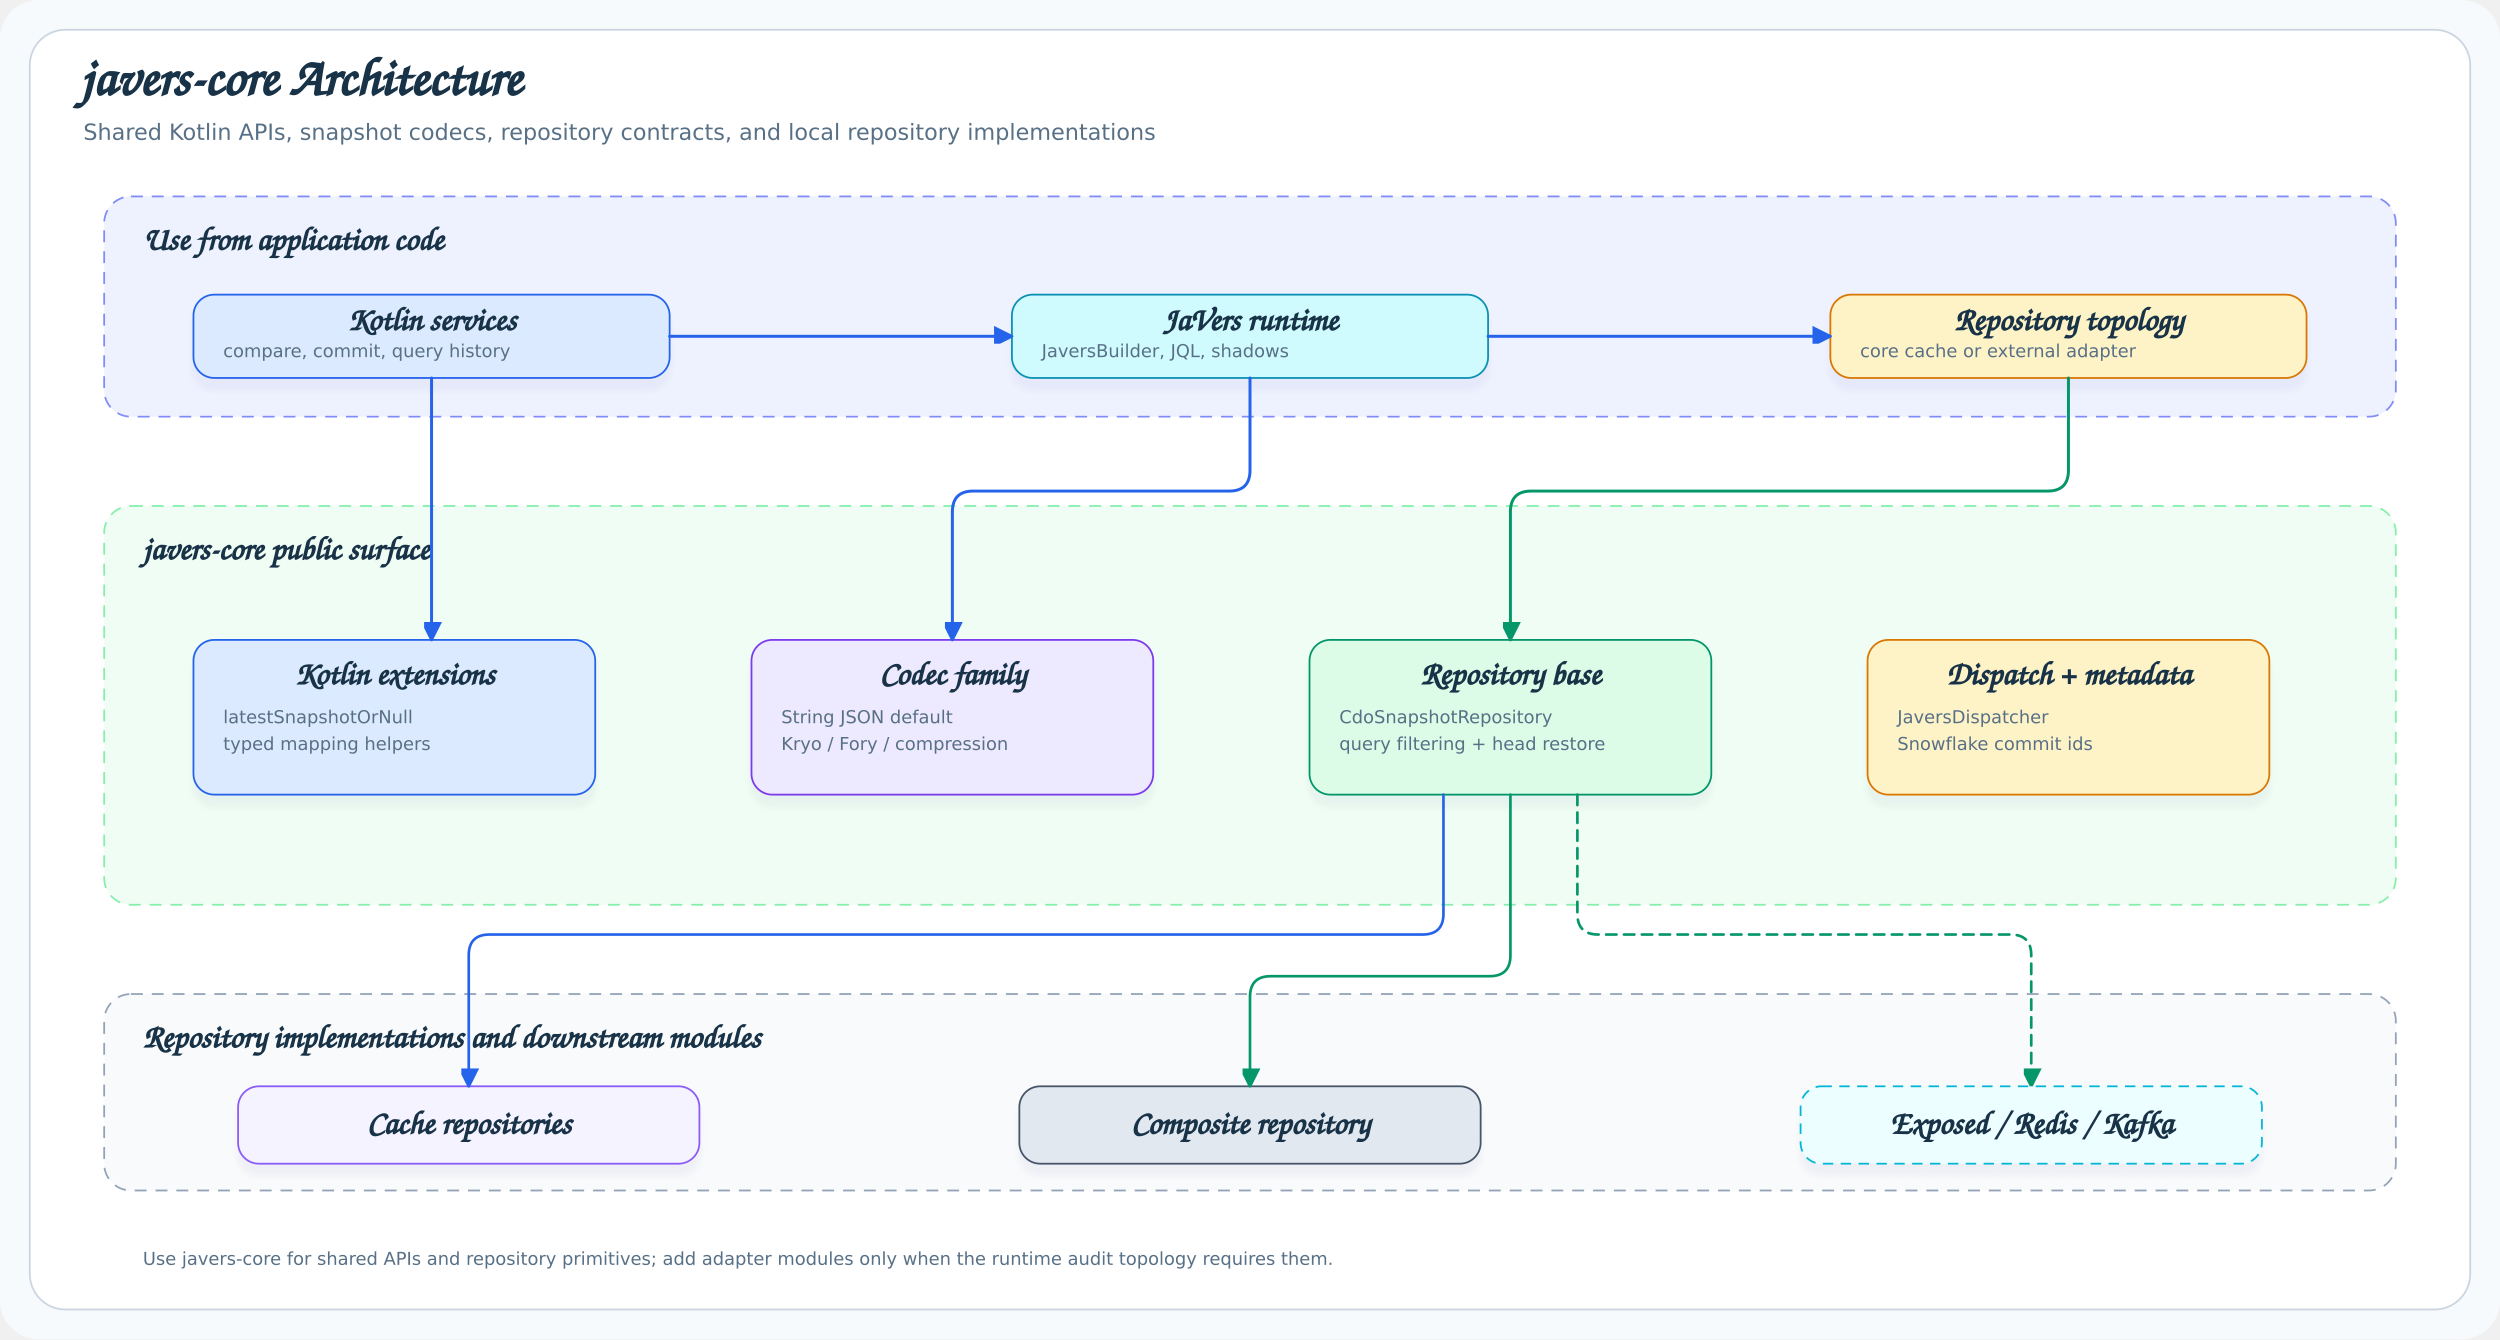
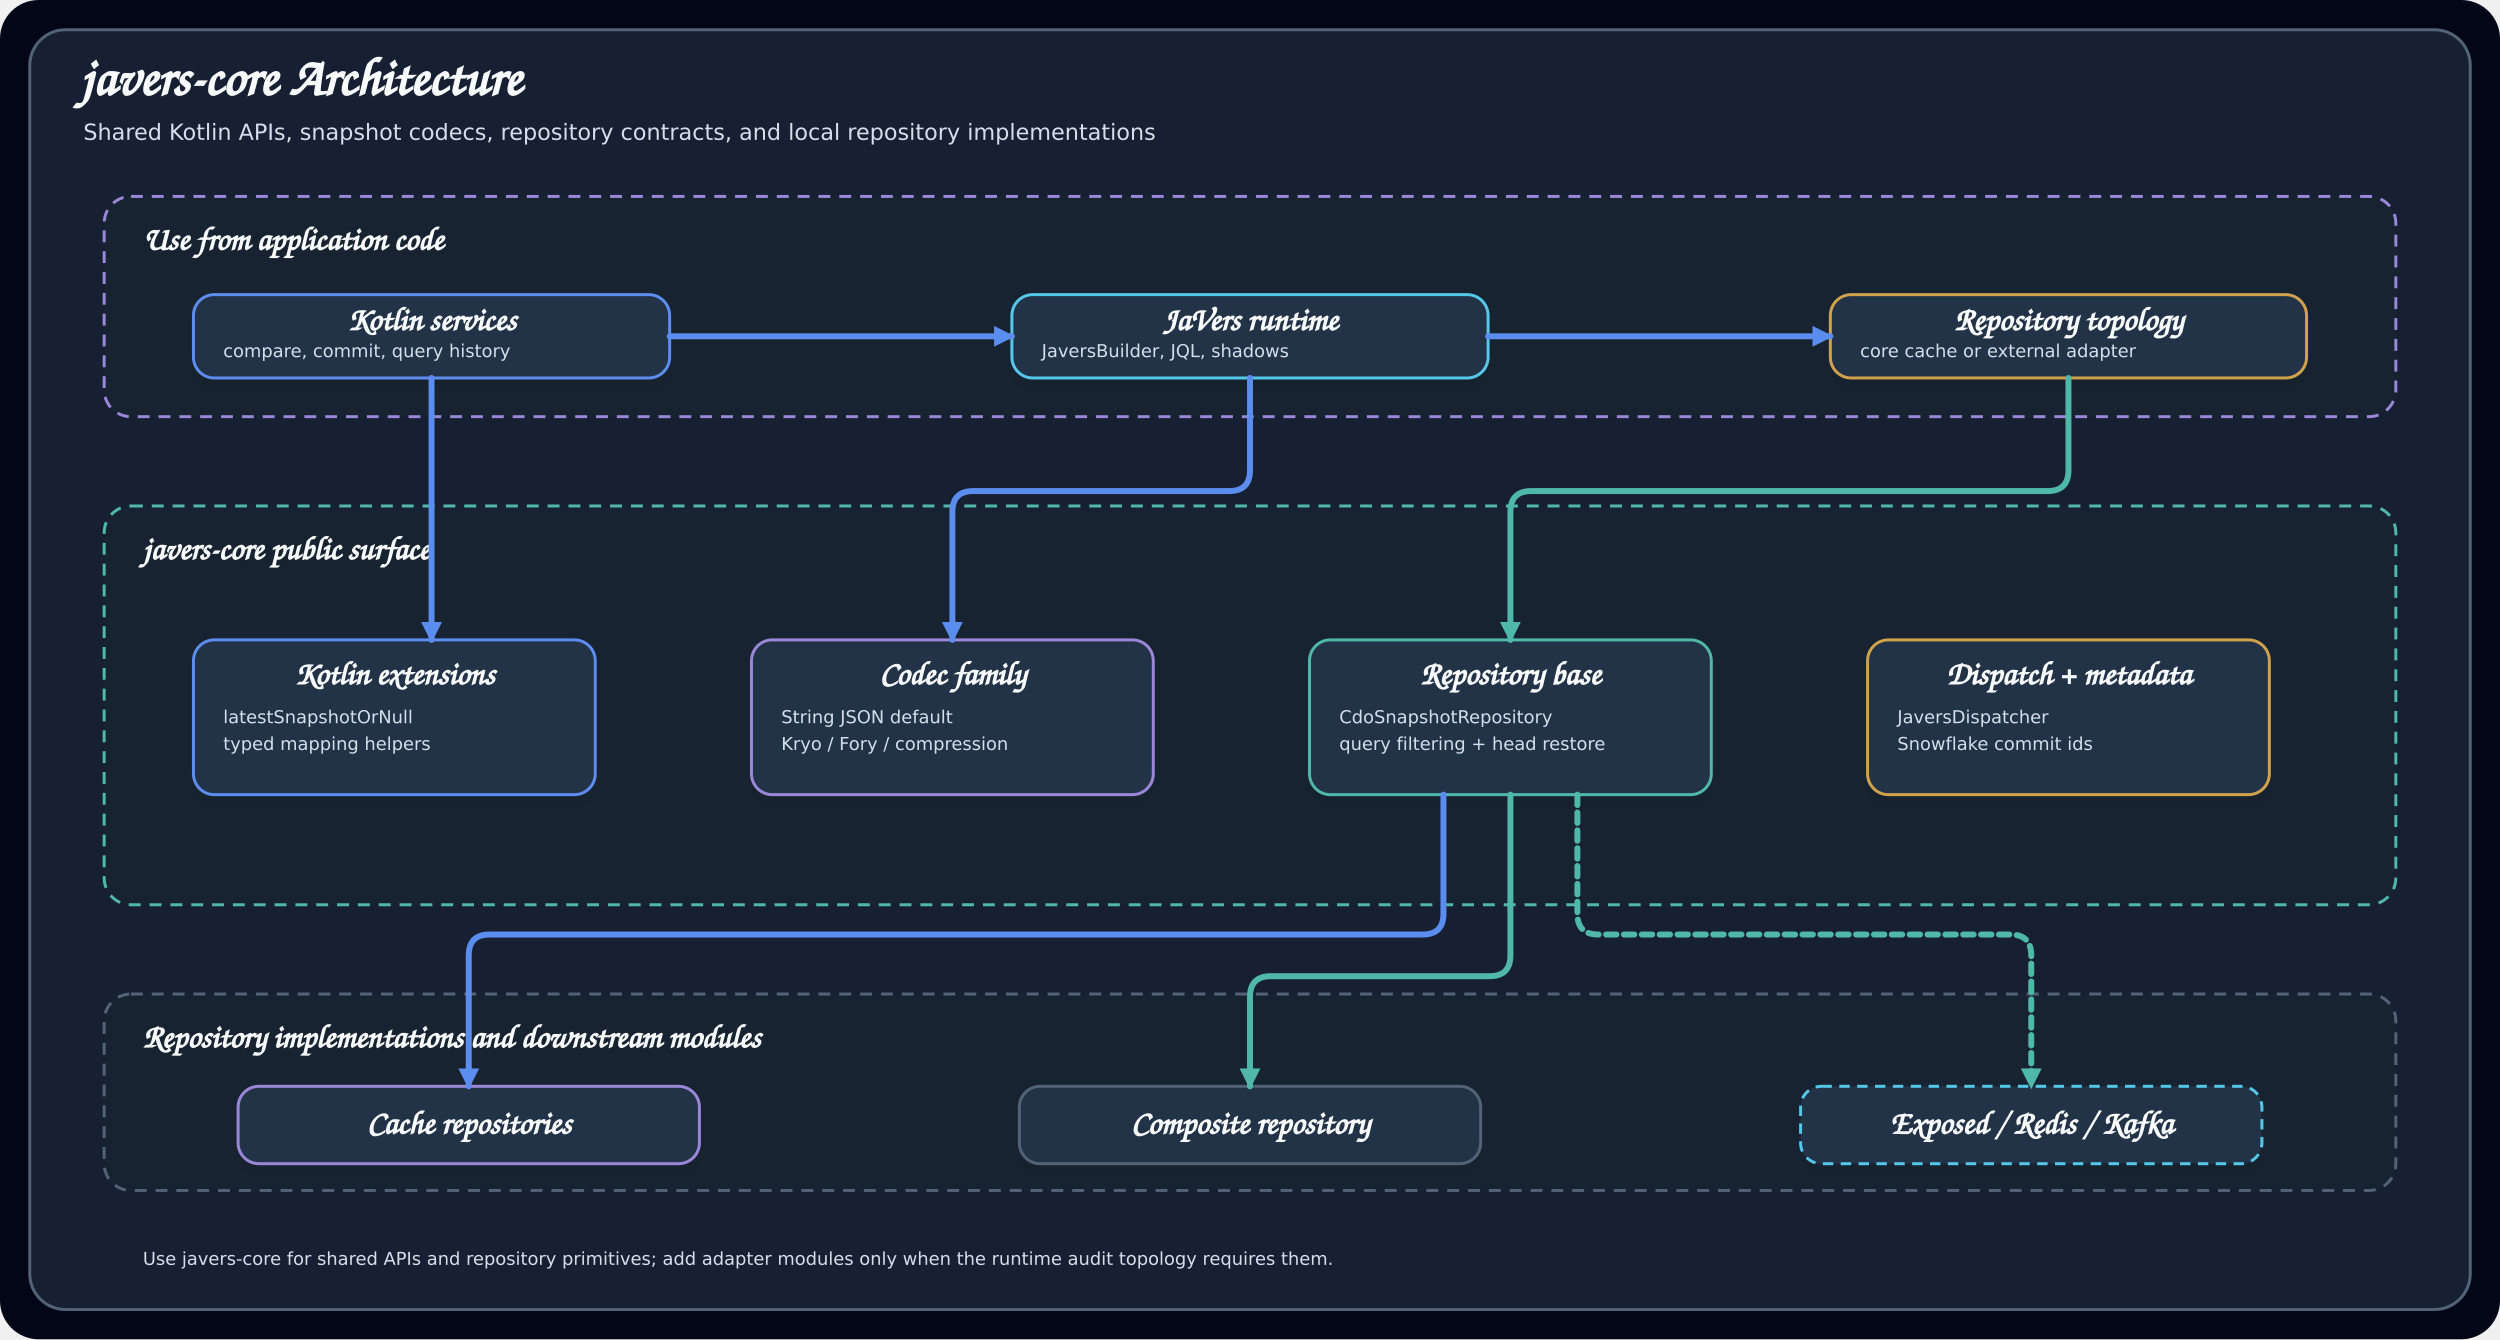
<svg xmlns="http://www.w3.org/2000/svg" width="1680" height="900" viewBox="0 0 1680 900" role="img" aria-label="javers-core module architecture">
  <defs>
    <filter id="softShadow" x="-20%" y="-20%" width="140%" height="140%">
-       <feDropShadow dx="0" dy="8" stdDeviation="2" flood-color="#334155" flood-opacity="0.04" />
+       <feDropShadow dx="0" dy="8" stdDeviation="2" flood-color="#000814" flood-opacity="0.04" />
    </filter>
-     <marker id="arrowBlue" markerUnits="userSpaceOnUse" markerWidth="12" markerHeight="12" refX="12" refY="7" orient="auto">
-       <path d="M 0 0 L 14 7 L 0 14 Z" fill="#2563eb" stroke-dasharray="none" style="stroke-dasharray:none" />
+     <marker id="arrowBlue" markerUnits="userSpaceOnUse" markerWidth="14" markerHeight="14" refX="12" refY="7" orient="auto">
+       <path d="M 0 0 L 14 7 L 0 14 Z" fill="#5b8def" stroke-dasharray="none" style="stroke-dasharray:none" />
    </marker>
-     <marker id="arrowGreen" markerUnits="userSpaceOnUse" markerWidth="12" markerHeight="12" refX="12" refY="7" orient="auto">
-       <path d="M 0 0 L 14 7 L 0 14 Z" fill="#059669" stroke-dasharray="none" style="stroke-dasharray:none" />
+     <marker id="arrowGreen" markerUnits="userSpaceOnUse" markerWidth="14" markerHeight="14" refX="12" refY="7" orient="auto">
+       <path d="M 0 0 L 14 7 L 0 14 Z" fill="#4fb8a8" stroke-dasharray="none" style="stroke-dasharray:none" />
    </marker>
    <style>
- .title{font-family:'Architects Daughter','Comic Sans MS',cursive;font-size:36px;fill:#183247;font-weight:700}
- .subtitle{font-family:'Comic Mono','Comic Sans MS','DejaVu Sans',sans-serif;font-size:15px;fill:#587086}
- .lane{font-family:'Architects Daughter','Comic Sans MS',cursive;font-size:22px;fill:#183247;font-weight:700}
- .label{font-family:'Architects Daughter','Comic Sans MS',cursive;font-size:22px;fill:#183247;font-weight:700}
- .small{font-family:'Comic Mono','Comic Sans MS','DejaVu Sans',sans-serif;font-size:12px;fill:#587086}
+ .title{font-family:'Architects Daughter','Comic Sans MS',cursive;font-size:36px;fill:#f8fafc;font-weight:700}
+ .subtitle{font-family:'Comic Mono','Comic Sans MS','DejaVu Sans',sans-serif;font-size:15px;fill:#d5dfeb}
+ .lane{font-family:'Architects Daughter','Comic Sans MS',cursive;font-size:22px;fill:#f8fafc;font-weight:700}
+ .label{font-family:'Architects Daughter','Comic Sans MS',cursive;font-size:22px;fill:#f8fafc;font-weight:700}
+ .small{font-family:'Comic Mono','Comic Sans MS','DejaVu Sans',sans-serif;font-size:12px;fill:#d5dfeb}
</style>
  </defs>
-   <rect x="0" y="0" width="1680" height="900" rx="26" fill="#f7fafc" />
-   <rect x="20" y="20" width="1640" height="860" rx="24" fill="#ffffff" stroke="#cbd5e1" stroke-width="1.2" />
+   <rect x="0" y="0" width="1680" height="900" rx="26" fill="#020617" />
+   <rect x="20" y="20" width="1640" height="860" rx="24" fill="#172033" stroke="#536377" stroke-width="2" />
  <text class="title" x="54" y="64">javers-core Architecture</text>
  <text class="subtitle" x="56" y="94">Shared Kotlin APIs, snapshot codecs, repository contracts, and local repository implementations</text>
-   <rect x="70" y="132" width="1540" height="148" rx="18" fill="#eef2ff" stroke="#818cf8" stroke-width="1.2" stroke-dasharray="8 6" />
+   <rect x="70" y="132" width="1540" height="148" rx="18" fill="#182331" stroke="#9b87d8" stroke-width="2" stroke-dasharray="8 6" />
  <text class="lane" x="96" y="168">Use from application code</text>
-   <rect x="130" y="198" width="320" height="56" rx="14" fill="#dbeafe" stroke="#2563eb" stroke-width="1.2" filter="url(#softShadow)" />
+   <rect class="card" x="130" y="198" width="320" height="56" rx="14" fill="#223047" stroke="#5b8def" stroke-width="2" filter="url(#softShadow)" />
  <text class="label" x="290" y="222" text-anchor="middle">Kotlin services</text>
  <text class="small" x="150" y="240">compare, commit, query history</text>
-   <rect x="680" y="198" width="320" height="56" rx="14" fill="#cffafe" stroke="#0891b2" stroke-width="1.2" filter="url(#softShadow)" />
+   <rect class="card" x="680" y="198" width="320" height="56" rx="14" fill="#223047" stroke="#55c7e8" stroke-width="2" filter="url(#softShadow)" />
  <text class="label" x="840" y="222" text-anchor="middle">JaVers runtime</text>
  <text class="small" x="700" y="240">JaversBuilder, JQL, shadows</text>
-   <rect x="1230" y="198" width="320" height="56" rx="14" fill="#fef3c7" stroke="#d97706" stroke-width="1.2" filter="url(#softShadow)" />
+   <rect class="card" x="1230" y="198" width="320" height="56" rx="14" fill="#223047" stroke="#d0a24c" stroke-width="2" filter="url(#softShadow)" />
  <text class="label" x="1390" y="222" text-anchor="middle">Repository topology</text>
  <text class="small" x="1250" y="240">core cache or external adapter</text>
-   <rect x="70" y="340" width="1540" height="268" rx="18" fill="#f0fdf4" stroke="#86efac" stroke-width="1.2" stroke-dasharray="8 6" />
+   <rect x="70" y="340" width="1540" height="268" rx="18" fill="#182331" stroke="#4fb8a8" stroke-width="2" stroke-dasharray="8 6" />
  <text class="lane" x="96" y="376">javers-core public surface</text>
-   <rect x="130" y="430" width="270" height="104" rx="14" fill="#dbeafe" stroke="#2563eb" stroke-width="1.2" filter="url(#softShadow)" />
+   <rect class="card" x="130" y="430" width="270" height="104" rx="14" fill="#223047" stroke="#5b8def" stroke-width="2" filter="url(#softShadow)" />
  <text class="label" x="265" y="460" text-anchor="middle">Kotlin extensions</text>
  <text class="small" x="150" y="486">latestSnapshotOrNull</text>
  <text class="small" x="150" y="504">typed mapping helpers</text>
-   <rect x="505" y="430" width="270" height="104" rx="14" fill="#ede9fe" stroke="#7c3aed" stroke-width="1.2" filter="url(#softShadow)" />
+   <rect class="card" x="505" y="430" width="270" height="104" rx="14" fill="#223047" stroke="#9b87d8" stroke-width="2" filter="url(#softShadow)" />
  <text class="label" x="640" y="460" text-anchor="middle">Codec family</text>
  <text class="small" x="525" y="486">String JSON default</text>
  <text class="small" x="525" y="504">Kryo / Fory / compression</text>
-   <rect x="880" y="430" width="270" height="104" rx="14" fill="#dcfce7" stroke="#059669" stroke-width="1.2" filter="url(#softShadow)" />
+   <rect class="card" x="880" y="430" width="270" height="104" rx="14" fill="#223047" stroke="#4fb8a8" stroke-width="2" filter="url(#softShadow)" />
  <text class="label" x="1015" y="460" text-anchor="middle">Repository base</text>
  <text class="small" x="900" y="486">CdoSnapshotRepository</text>
  <text class="small" x="900" y="504">query filtering + head restore</text>
-   <rect x="1255" y="430" width="270" height="104" rx="14" fill="#fef3c7" stroke="#d97706" stroke-width="1.2" filter="url(#softShadow)" />
+   <rect class="card" x="1255" y="430" width="270" height="104" rx="14" fill="#223047" stroke="#d0a24c" stroke-width="2" filter="url(#softShadow)" />
  <text class="label" x="1390" y="460" text-anchor="middle">Dispatch + metadata</text>
  <text class="small" x="1275" y="486">JaversDispatcher</text>
  <text class="small" x="1275" y="504">Snowflake commit ids</text>
-   <rect x="70" y="668" width="1540" height="132" rx="18" fill="#f8fafc" stroke="#94a3b8" stroke-width="1.2" stroke-dasharray="8 6" />
+   <rect x="70" y="668" width="1540" height="132" rx="18" fill="#182331" stroke="#536377" stroke-width="2" stroke-dasharray="8 6" />
  <text class="lane" x="96" y="704">Repository implementations and downstream modules</text>
-   <rect x="160" y="730" width="310" height="52" rx="14" fill="#f5f3ff" stroke="#8b5cf6" stroke-width="1.2" filter="url(#softShadow)" />
+   <rect class="card" x="160" y="730" width="310" height="52" rx="14" fill="#223047" stroke="#9b87d8" stroke-width="2" filter="url(#softShadow)" />
  <text class="label" x="315" y="762" text-anchor="middle">Cache repositories</text>
-   <rect x="685" y="730" width="310" height="52" rx="14" fill="#e2e8f0" stroke="#475569" stroke-width="1.2" filter="url(#softShadow)" />
+   <rect class="card" x="685" y="730" width="310" height="52" rx="14" fill="#223047" stroke="#536377" stroke-width="2" filter="url(#softShadow)" />
  <text class="label" x="840" y="762" text-anchor="middle">Composite repository</text>
-   <rect x="1210" y="730" width="310" height="52" rx="14" fill="#ecfeff" stroke="#06b6d4" stroke-width="1.2" stroke-dasharray="7 5" filter="url(#softShadow)" />
+   <rect class="card" x="1210" y="730" width="310" height="52" rx="14" fill="#223047" stroke="#55c7e8" stroke-width="2" stroke-dasharray="7 5" filter="url(#softShadow)" />
  <text class="label" x="1365" y="762" text-anchor="middle">Exposed / Redis / Kafka</text>
-   <path d="M 450,226 L 680,226" fill="none" stroke="#2563eb" stroke-width="2.0" stroke-linecap="round" stroke-linejoin="round" marker-end="url(#arrowBlue)" />
-   <path d="M 1000,226 L 1230,226" fill="none" stroke="#2563eb" stroke-width="2.0" stroke-linecap="round" stroke-linejoin="round" marker-end="url(#arrowBlue)" />
-   <path d="M 290,254 L 290,430" fill="none" stroke="#2563eb" stroke-width="2.0" stroke-linecap="round" stroke-linejoin="round" marker-end="url(#arrowBlue)" />
-   <path d="M 840,254 L 840,316 Q 840,330 826,330 L 654,330 Q 640,330 640,344 L 640,430" fill="none" stroke="#2563eb" stroke-width="2.0" stroke-linecap="round" stroke-linejoin="round" marker-end="url(#arrowBlue)" />
-   <path d="M 1390,254 L 1390,316 Q 1390,330 1376,330 L 1029,330 Q 1015,330 1015,344 L 1015,430" fill="none" stroke="#059669" stroke-width="2.0" stroke-linecap="round" stroke-linejoin="round" marker-end="url(#arrowGreen)" />
-   <path d="M 970,534 L 970,614 Q 970,628 956,628 L 329,628 Q 315,628 315,642 L 315,730" fill="none" stroke="#2563eb" stroke-width="1.8" stroke-linecap="round" stroke-linejoin="round" marker-end="url(#arrowBlue)" />
-   <path d="M 1015,534 L 1015,642 Q 1015,656 1001,656 L 854,656 Q 840,656 840,670 L 840,730" fill="none" stroke="#059669" stroke-width="1.8" stroke-linecap="round" stroke-linejoin="round" marker-end="url(#arrowGreen)" />
-   <path d="M 1060,534 L 1060,614 Q 1060,628 1074,628 L 1351,628 Q 1365,628 1365,642 L 1365,730" fill="none" stroke="#059669" stroke-width="1.8" stroke-linecap="round" stroke-linejoin="round" stroke-dasharray="7 5" marker-end="url(#arrowGreen)" />
+   <path class="connector" d="M 450,226 L 680,226" fill="none" stroke="#5b8def" stroke-width="4" stroke-linecap="round" stroke-linejoin="round" marker-end="url(#arrowBlue)" />
+   <path class="connector" d="M 1000,226 L 1230,226" fill="none" stroke="#5b8def" stroke-width="4" stroke-linecap="round" stroke-linejoin="round" marker-end="url(#arrowBlue)" />
+   <path class="connector" d="M 290,254 L 290,430" fill="none" stroke="#5b8def" stroke-width="4" stroke-linecap="round" stroke-linejoin="round" marker-end="url(#arrowBlue)" />
+   <path class="connector" d="M 840,254 L 840,316 Q 840,330 826,330 L 654,330 Q 640,330 640,344 L 640,430" fill="none" stroke="#5b8def" stroke-width="4" stroke-linecap="round" stroke-linejoin="round" marker-end="url(#arrowBlue)" />
+   <path class="connector" d="M 1390,254 L 1390,316 Q 1390,330 1376,330 L 1029,330 Q 1015,330 1015,344 L 1015,430" fill="none" stroke="#4fb8a8" stroke-width="4" stroke-linecap="round" stroke-linejoin="round" marker-end="url(#arrowGreen)" />
+   <path class="connector" d="M 970,534 L 970,614 Q 970,628 956,628 L 329,628 Q 315,628 315,642 L 315,730" fill="none" stroke="#5b8def" stroke-width="4" stroke-linecap="round" stroke-linejoin="round" marker-end="url(#arrowBlue)" />
+   <path class="connector" d="M 1015,534 L 1015,642 Q 1015,656 1001,656 L 854,656 Q 840,656 840,670 L 840,730" fill="none" stroke="#4fb8a8" stroke-width="4" stroke-linecap="round" stroke-linejoin="round" marker-end="url(#arrowGreen)" />
+   <path class="connector" d="M 1060,534 L 1060,614 Q 1060,628 1074,628 L 1351,628 Q 1365,628 1365,642 L 1365,730" fill="none" stroke="#4fb8a8" stroke-width="4" stroke-linecap="round" stroke-linejoin="round" stroke-dasharray="7 5" marker-end="url(#arrowGreen)" />
  <text class="small" x="96" y="850">Use javers-core for shared APIs and repository primitives; add adapter modules only when the runtime audit topology requires them.</text>
</svg>
